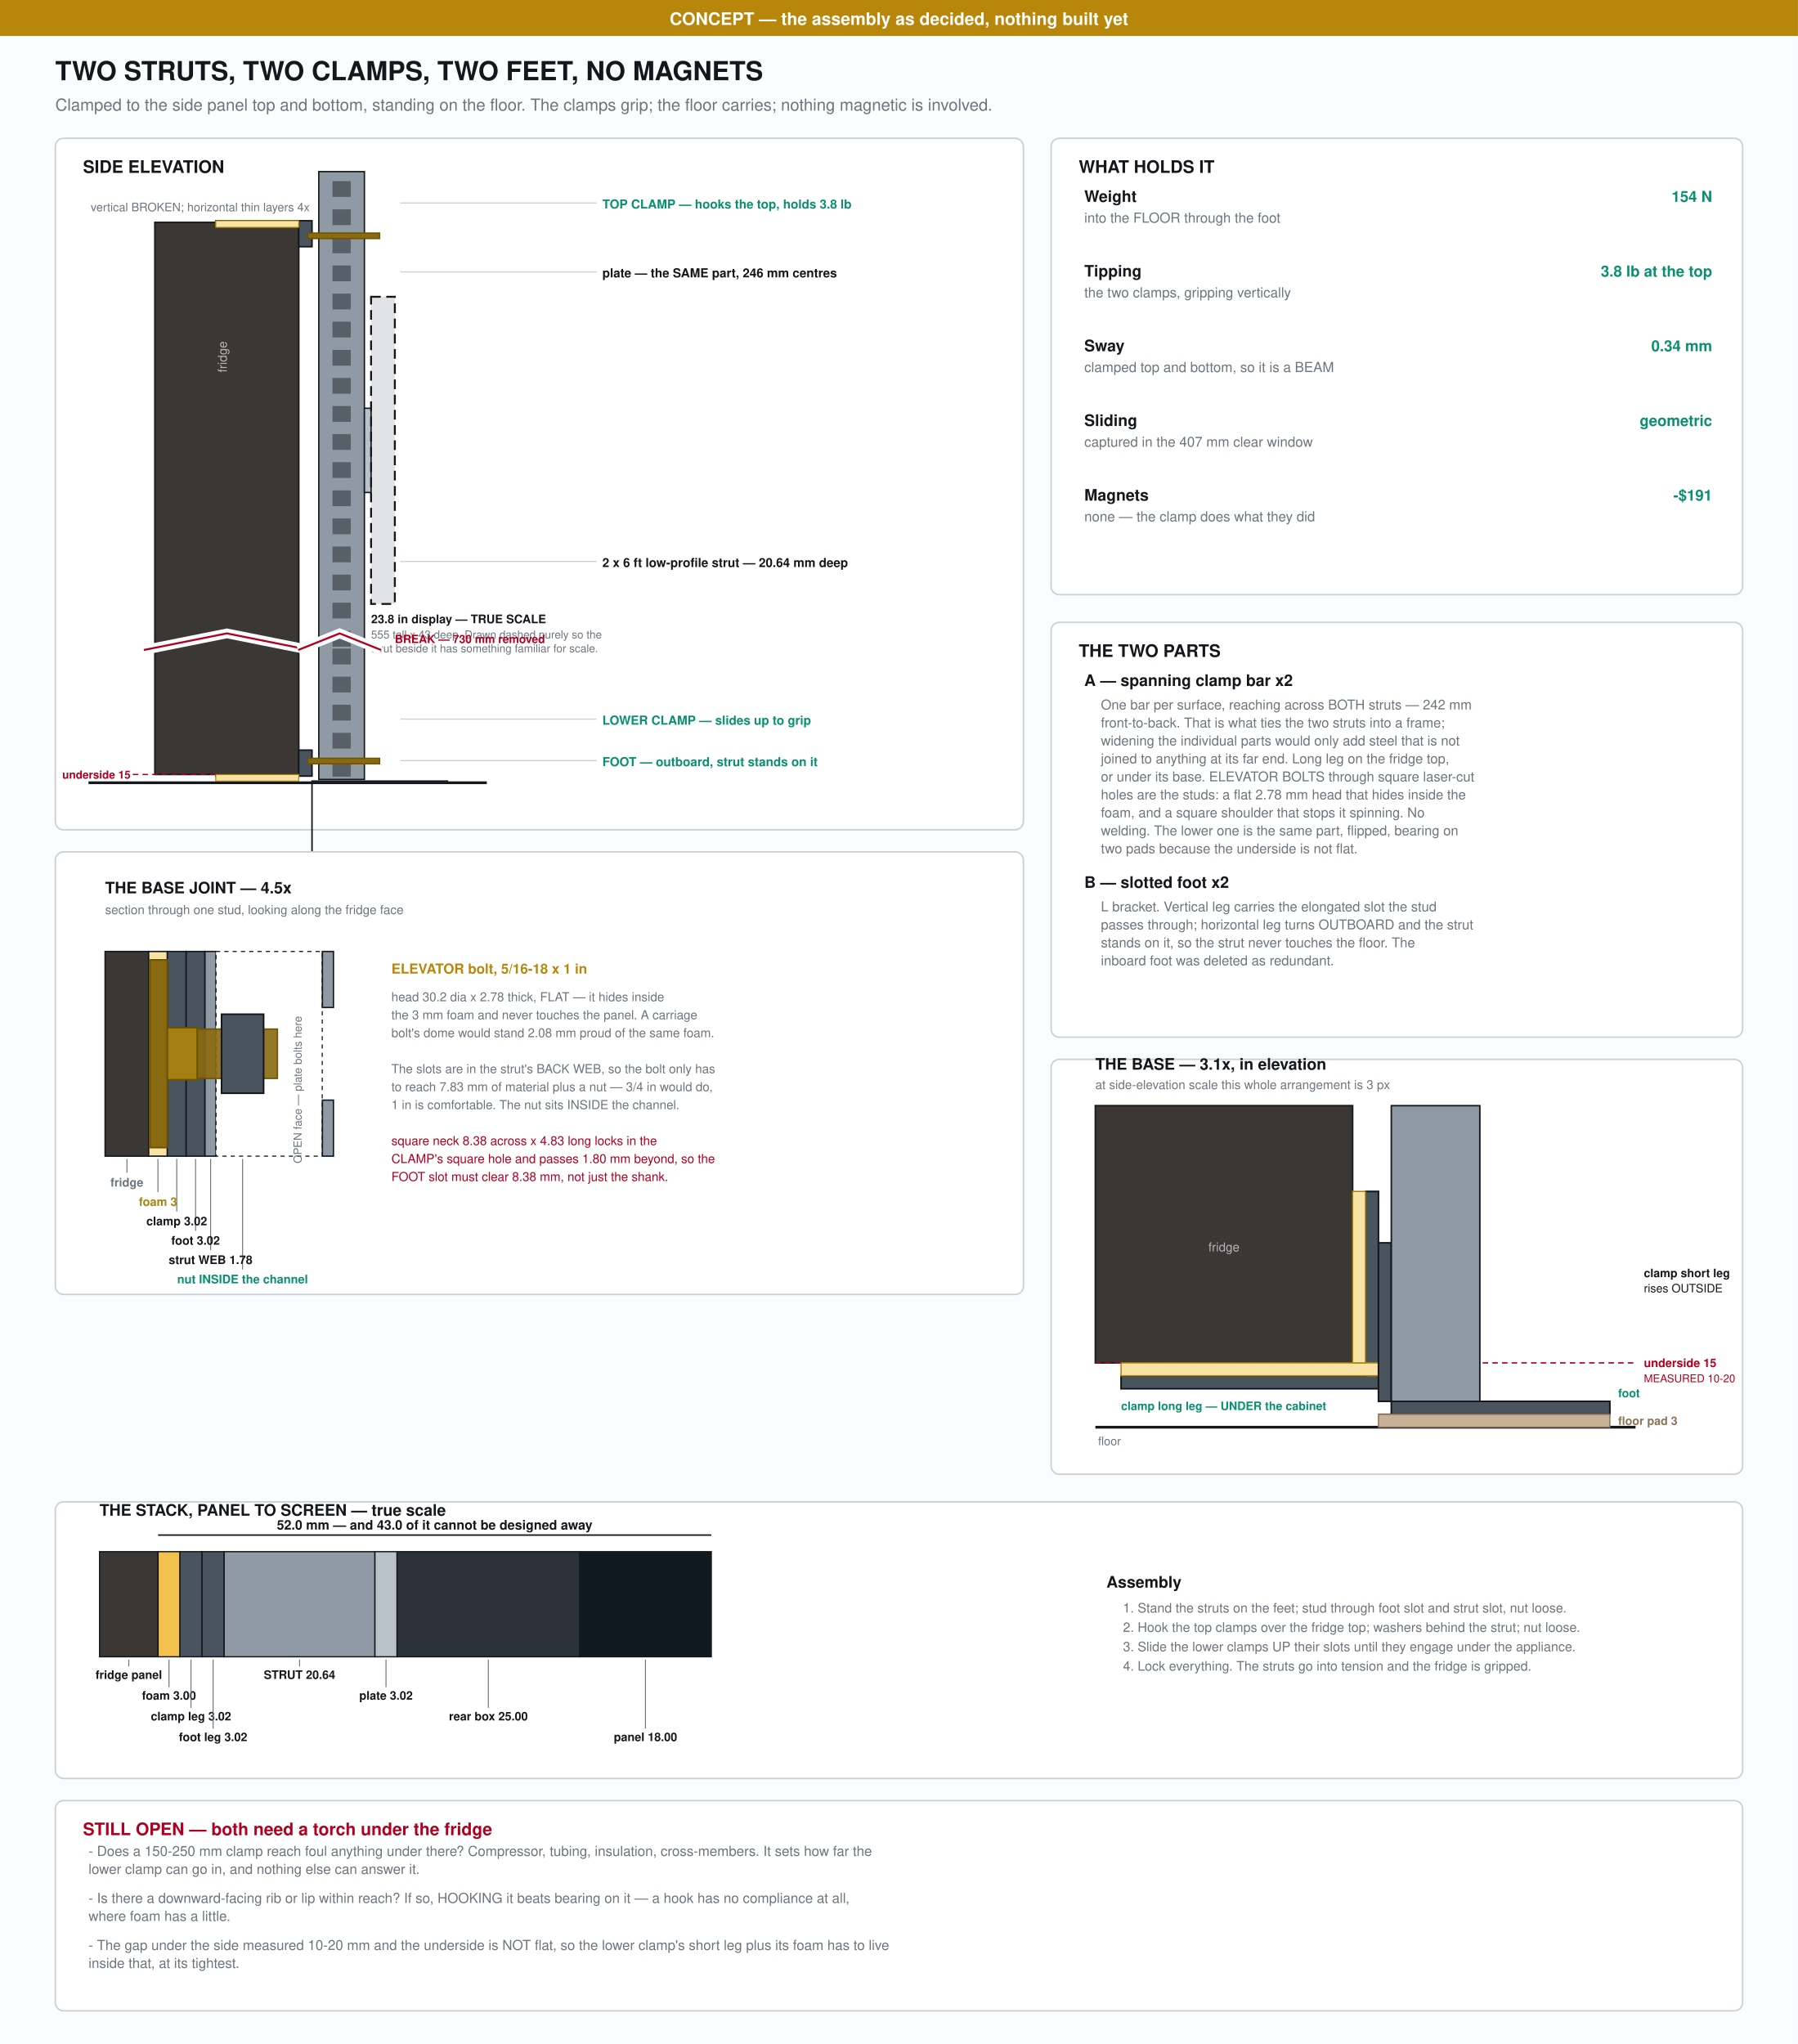
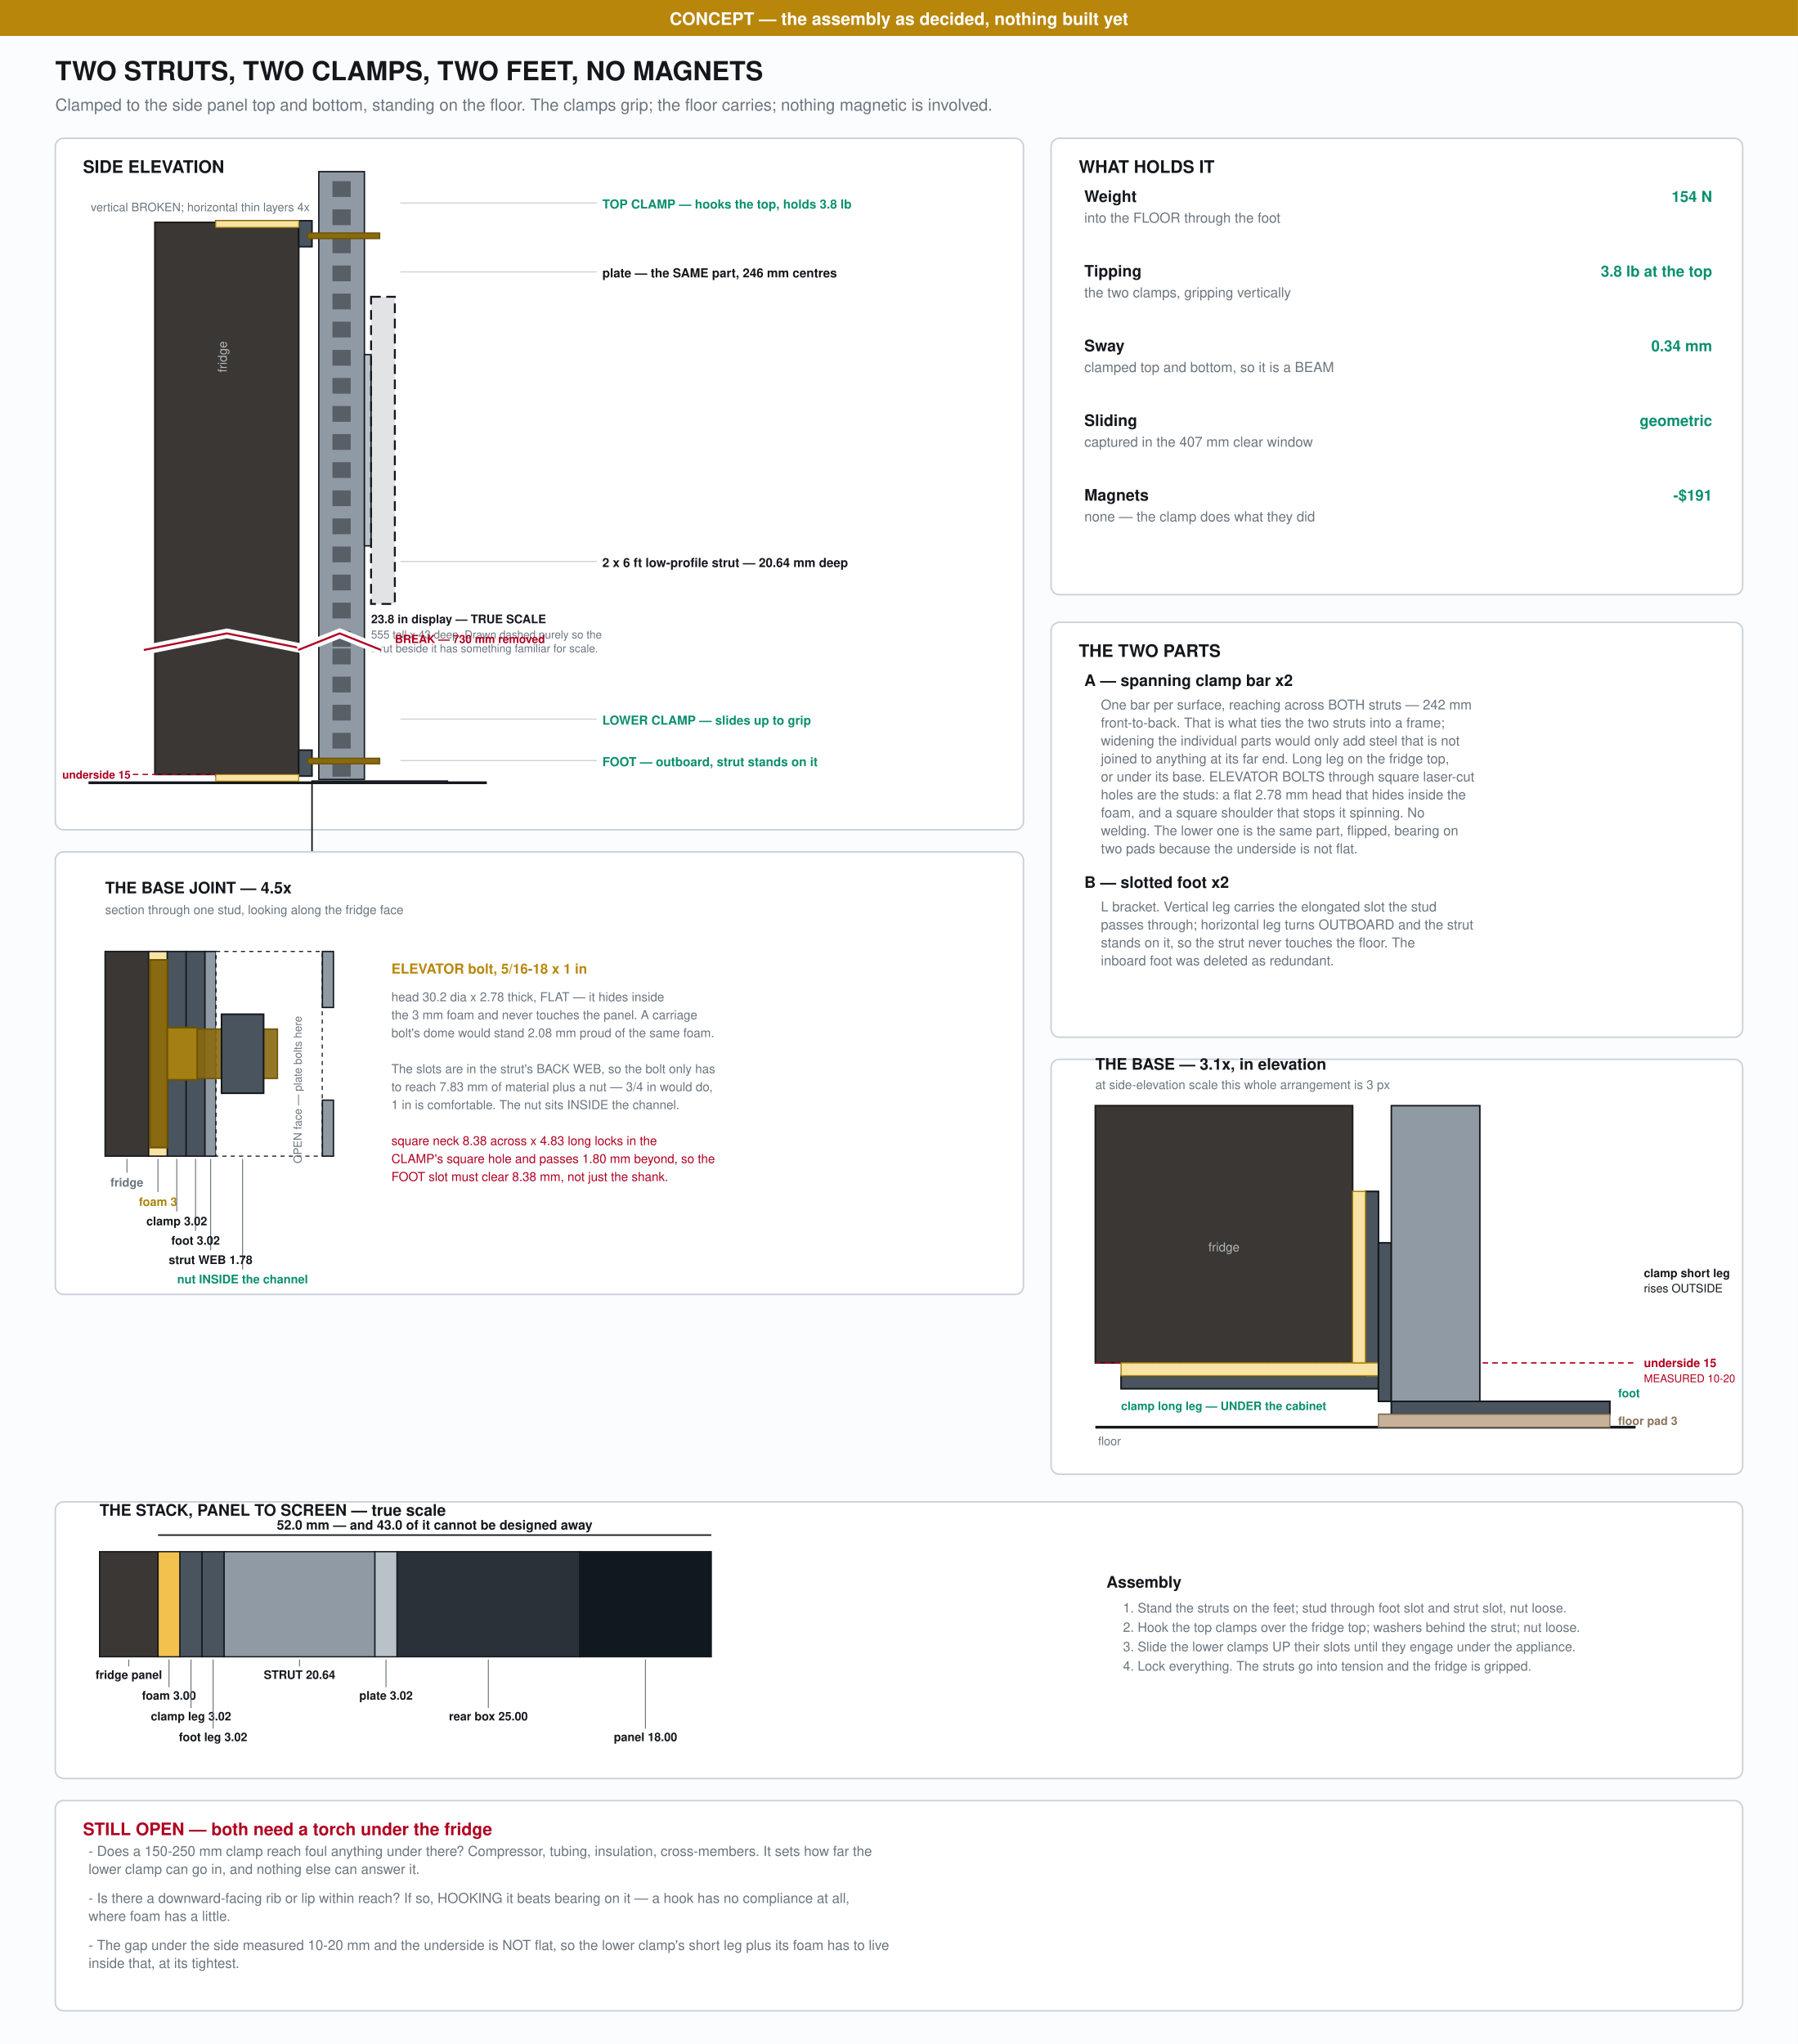
<svg xmlns="http://www.w3.org/2000/svg" width="1300" height="1478" viewBox="0 0 1300 1478">
  <rect width="1300" height="1478" fill="#fbfcfd" />
  <rect width="1300" height="26" fill="#b8860b" />
  <text x="650.00" y="18.00" font-family="Helvetica,Arial,sans-serif" font-size="12.5" text-anchor="middle" fill="#fff" font-weight="bold">CONCEPT — the assembly as decided, nothing built yet</text>
  <text x="40.00" y="58.00" font-family="Helvetica,Arial,sans-serif" font-size="19" text-anchor="start" fill="#14181c" font-weight="bold">TWO STRUTS, TWO CLAMPS, TWO FEET, NO MAGNETS</text>
  <text x="40.00" y="80.00" font-family="Helvetica,Arial,sans-serif" font-size="12" text-anchor="start" fill="#6b757e" font-weight="normal">Clamped to the side panel top and bottom, standing on the floor. The clamps grip; the floor carries; nothing magnetic is involved.</text>
  <rect x="40.0" y="100.0" width="700.0" height="500.0" rx="6" fill="#fff" stroke="#c9d1d8" stroke-width="1.1" />
  <text x="60.00" y="125.00" font-family="Helvetica,Arial,sans-serif" font-size="12.5" text-anchor="start" fill="#14181c" font-weight="bold">SIDE ELEVATION</text>
  <line x1="64.0" y1="566.0" x2="352.0" y2="566.0" stroke="#14181c" stroke-width="2" />
  <rect x="112.0" y="160.8" width="104.0" height="399.2" fill="#3a3734" stroke="#1f1d1b" stroke-width="1.2" />
  <text x="164.00" y="258.00" font-family="Helvetica,Arial,sans-serif" font-size="9" text-anchor="middle" fill="#b0b6b9" font-weight="normal" transform="rotate(-90.0 164.00 258.00)">fridge</text>
  <line x1="96.0" y1="560.0" x2="228.0" y2="560.0" stroke="#b00020" stroke-width="0.9" stroke-dasharray="4 3" />
  <text x="94.40" y="563.00" font-family="Helvetica,Arial,sans-serif" font-size="8.0" text-anchor="end" fill="#b00020" font-weight="bold">underside 15</text>
  <rect x="230.5" y="124.1" width="33.0" height="439.5" fill="#8f9aa4" stroke="#14181c" stroke-width="1" />
  <rect x="240.4" y="550.2" width="13.2" height="11.4" fill="#14181c" fill-opacity="0.45" />
  <rect x="240.4" y="529.9" width="13.2" height="11.4" fill="#14181c" fill-opacity="0.45" />
  <rect x="240.4" y="509.6" width="13.2" height="11.4" fill="#14181c" fill-opacity="0.45" />
  <rect x="240.4" y="489.3" width="13.2" height="11.4" fill="#14181c" fill-opacity="0.45" />
  <rect x="240.4" y="469.0" width="13.2" height="11.4" fill="#14181c" fill-opacity="0.45" />
  <rect x="240.4" y="456.2" width="13.2" height="11.4" fill="#14181c" fill-opacity="0.45" />
  <rect x="240.4" y="435.8" width="13.2" height="11.4" fill="#14181c" fill-opacity="0.45" />
  <rect x="240.4" y="415.5" width="13.2" height="11.4" fill="#14181c" fill-opacity="0.45" />
  <rect x="240.4" y="395.2" width="13.2" height="11.4" fill="#14181c" fill-opacity="0.45" />
  <rect x="240.4" y="374.9" width="13.2" height="11.4" fill="#14181c" fill-opacity="0.45" />
  <rect x="240.4" y="354.6" width="13.2" height="11.4" fill="#14181c" fill-opacity="0.45" />
  <rect x="240.4" y="334.2" width="13.2" height="11.4" fill="#14181c" fill-opacity="0.45" />
  <rect x="240.4" y="313.9" width="13.2" height="11.4" fill="#14181c" fill-opacity="0.45" />
  <rect x="240.4" y="293.6" width="13.2" height="11.4" fill="#14181c" fill-opacity="0.45" />
  <rect x="240.4" y="273.3" width="13.2" height="11.4" fill="#14181c" fill-opacity="0.45" />
  <rect x="240.4" y="253.0" width="13.2" height="11.4" fill="#14181c" fill-opacity="0.45" />
  <rect x="240.4" y="232.6" width="13.2" height="11.4" fill="#14181c" fill-opacity="0.45" />
  <rect x="240.4" y="212.3" width="13.2" height="11.4" fill="#14181c" fill-opacity="0.45" />
  <rect x="240.4" y="192.0" width="13.2" height="11.4" fill="#14181c" fill-opacity="0.45" />
  <rect x="240.4" y="171.7" width="13.2" height="11.4" fill="#14181c" fill-opacity="0.45" />
  <rect x="240.4" y="151.4" width="13.2" height="11.4" fill="#14181c" fill-opacity="0.45" />
  <rect x="240.4" y="131.0" width="13.2" height="11.4" fill="#14181c" fill-opacity="0.45" />
  <path d="M225.6 738.0 L225.6 564.8 L323.5 564.8 L323.5 566.0 L225.6 566.0 Z" fill="#4a545e" stroke="#14181c" stroke-width="1.1" />
  <path d="M216.0 160.8 L156.0 160.8 L156.0 159.6 L225.6 159.6 L225.6 178.4 L216.0 178.4 Z" fill="#4a545e" stroke="#14181c" stroke-width="1.1" />
  <rect x="156.0" y="159.6" width="60.0" height="4.8" fill="#f8e2a4" stroke="#a8830f" stroke-width="0.7" />
  <rect x="222.6" y="168.5" width="51.9" height="4.0" fill="#8a6a10" stroke="#6d5300" stroke-width="0.9" />
  <path d="M216.0 560.0 L156.0 560.0 L156.0 561.2 L225.6 561.2 L225.6 542.4 L216.0 542.4 Z" fill="#4a545e" stroke="#14181c" stroke-width="1.1" />
  <rect x="156.0" y="560.0" width="60.0" height="4.8" fill="#f8e2a4" stroke="#a8830f" stroke-width="0.7" />
  <rect x="222.6" y="548.3" width="51.9" height="4.0" fill="#8a6a10" stroke="#6d5300" stroke-width="0.9" />
-   <rect x="263.5" y="295.2" width="4.8" height="60.9" fill="#b9c2c9" stroke="#14181c" stroke-width="1" />
+   <rect x="263.5" y="256.4" width="4.8" height="138.3" fill="#b9c2c9" stroke="#14181c" stroke-width="1" />
  <rect x="268.3" y="214.6" width="17.2" height="222.1" fill="#101820" fill-opacity="0.12" stroke="#14181c" stroke-width="1.4" stroke-dasharray="7 4" />
  <text x="268.33" y="450.65" font-family="Helvetica,Arial,sans-serif" font-size="8.6" text-anchor="start" fill="#14181c" font-weight="bold">23.8 in display — TRUE SCALE</text>
  <text x="268.33" y="461.65" font-family="Helvetica,Arial,sans-serif" font-size="8.0" text-anchor="start" fill="#6b757e" font-weight="normal">555 tall x 43 deep. Drawn dashed purely so the</text>
  <text x="268.33" y="471.65" font-family="Helvetica,Arial,sans-serif" font-size="8.0" text-anchor="start" fill="#6b757e" font-weight="normal">strut beside it has something familiar for scale.</text>
  <path d="M104.0 470.0 L164.0 458.0 L224.0 470.0" fill="none" stroke="#fbfcfd" stroke-width="7" />
  <path d="M104.0 470.0 L164.0 458.0 L224.0 470.0" fill="none" stroke="#b00020" stroke-width="1.4" />
  <path d="M215.6 470.0 L245.6 458.0 L275.5 470.0" fill="none" stroke="#fbfcfd" stroke-width="7" />
  <path d="M215.6 470.0 L245.6 458.0 L275.5 470.0" fill="none" stroke="#b00020" stroke-width="1.4" />
  <text x="285.49" y="465.00" font-family="Helvetica,Arial,sans-serif" font-size="8.2" text-anchor="start" fill="#b00020" font-weight="bold">BREAK — 730 mm removed</text>
  <line x1="289.5" y1="146.8" x2="431.5" y2="146.8" stroke="#c9d1d8" stroke-width="0.8" />
  <line x1="289.5" y1="196.6" x2="431.5" y2="196.6" stroke="#c9d1d8" stroke-width="0.8" />
  <line x1="289.5" y1="406.0" x2="431.5" y2="406.0" stroke="#c9d1d8" stroke-width="0.8" />
  <line x1="289.5" y1="520.0" x2="431.5" y2="520.0" stroke="#c9d1d8" stroke-width="0.8" />
  <line x1="289.5" y1="550.0" x2="431.5" y2="550.0" stroke="#c9d1d8" stroke-width="0.8" />
  <text x="435.53" y="150.77" font-family="Helvetica,Arial,sans-serif" font-size="9.0" text-anchor="start" fill="#0a8f6f" font-weight="bold">TOP CLAMP — hooks the top, holds 3.8 lb</text>
  <text x="435.53" y="200.55" font-family="Helvetica,Arial,sans-serif" font-size="9.0" text-anchor="start" fill="#14181c" font-weight="bold">plate — the SAME part, 246 mm centres</text>
  <text x="435.53" y="410.00" font-family="Helvetica,Arial,sans-serif" font-size="9.0" text-anchor="start" fill="#14181c" font-weight="bold">2 x 6 ft low-profile strut — 20.64 mm deep</text>
  <text x="435.53" y="524.00" font-family="Helvetica,Arial,sans-serif" font-size="9.0" text-anchor="start" fill="#0a8f6f" font-weight="bold">LOWER CLAMP — slides up to grip</text>
  <text x="435.53" y="554.00" font-family="Helvetica,Arial,sans-serif" font-size="9.0" text-anchor="start" fill="#0a8f6f" font-weight="bold">FOOT — outboard, strut stands on it</text>
  <text x="65.60" y="152.77" font-family="Helvetica,Arial,sans-serif" font-size="8.5" text-anchor="start" fill="#6b757e" font-weight="normal">vertical BROKEN; horizontal thin layers 4x</text>
  <rect x="760.0" y="100.0" width="500.0" height="330.0" rx="6" fill="#fff" stroke="#c9d1d8" stroke-width="1.1" />
  <text x="780.00" y="125.00" font-family="Helvetica,Arial,sans-serif" font-size="12.5" text-anchor="start" fill="#14181c" font-weight="bold">WHAT HOLDS IT</text>
  <text x="784.00" y="146.00" font-family="Helvetica,Arial,sans-serif" font-size="11.5" text-anchor="start" fill="#14181c" font-weight="bold">Weight</text>
  <text x="784.00" y="161.00" font-family="Helvetica,Arial,sans-serif" font-size="10" text-anchor="start" fill="#6b757e" font-weight="normal">into the FLOOR through the foot</text>
  <text x="1238.00" y="146.00" font-family="Helvetica,Arial,sans-serif" font-size="11" text-anchor="end" fill="#0a8f6f" font-weight="bold">154 N</text>
  <text x="784.00" y="200.00" font-family="Helvetica,Arial,sans-serif" font-size="11.5" text-anchor="start" fill="#14181c" font-weight="bold">Tipping</text>
  <text x="784.00" y="215.00" font-family="Helvetica,Arial,sans-serif" font-size="10" text-anchor="start" fill="#6b757e" font-weight="normal">the two clamps, gripping vertically</text>
  <text x="1238.00" y="200.00" font-family="Helvetica,Arial,sans-serif" font-size="11" text-anchor="end" fill="#0a8f6f" font-weight="bold">3.8 lb at the top</text>
  <text x="784.00" y="254.00" font-family="Helvetica,Arial,sans-serif" font-size="11.5" text-anchor="start" fill="#14181c" font-weight="bold">Sway</text>
  <text x="784.00" y="269.00" font-family="Helvetica,Arial,sans-serif" font-size="10" text-anchor="start" fill="#6b757e" font-weight="normal">clamped top and bottom, so it is a BEAM</text>
  <text x="1238.00" y="254.00" font-family="Helvetica,Arial,sans-serif" font-size="11" text-anchor="end" fill="#0a8f6f" font-weight="bold">0.34 mm</text>
  <text x="784.00" y="308.00" font-family="Helvetica,Arial,sans-serif" font-size="11.5" text-anchor="start" fill="#14181c" font-weight="bold">Sliding</text>
  <text x="784.00" y="323.00" font-family="Helvetica,Arial,sans-serif" font-size="10" text-anchor="start" fill="#6b757e" font-weight="normal">captured in the 407 mm clear window</text>
  <text x="1238.00" y="308.00" font-family="Helvetica,Arial,sans-serif" font-size="11" text-anchor="end" fill="#0a8f6f" font-weight="bold">geometric</text>
  <text x="784.00" y="362.00" font-family="Helvetica,Arial,sans-serif" font-size="11.5" text-anchor="start" fill="#14181c" font-weight="bold">Magnets</text>
  <text x="784.00" y="377.00" font-family="Helvetica,Arial,sans-serif" font-size="10" text-anchor="start" fill="#6b757e" font-weight="normal">none — the clamp does what they did</text>
  <text x="1238.00" y="362.00" font-family="Helvetica,Arial,sans-serif" font-size="11" text-anchor="end" fill="#0a8f6f" font-weight="bold">-$191</text>
  <rect x="760.0" y="450.0" width="500.0" height="300.0" rx="6" fill="#fff" stroke="#c9d1d8" stroke-width="1.1" />
  <text x="780.00" y="475.00" font-family="Helvetica,Arial,sans-serif" font-size="12.5" text-anchor="start" fill="#14181c" font-weight="bold">THE TWO PARTS</text>
  <rect x="760.0" y="766.0" width="500.0" height="300.0" rx="6" fill="#fff" stroke="#c9d1d8" stroke-width="1.1" />
  <text x="780.00" y="791.00" font-family="Helvetica,Arial,sans-serif" font-size="12.5" text-anchor="start" fill="#14181c" font-weight="bold" />
  <text x="792.00" y="773.50" font-family="Helvetica,Arial,sans-serif" font-size="11.5" text-anchor="start" fill="#14181c" font-weight="bold">THE BASE — 3.1x, in elevation</text>
  <text x="792.00" y="787.50" font-family="Helvetica,Arial,sans-serif" font-size="9" text-anchor="start" fill="#6b757e" font-weight="normal">at side-elevation scale this whole arrangement is 3 px</text>
  <line x1="792.0" y1="1032.0" x2="1182.6" y2="1032.0" stroke="#14181c" stroke-width="2" />
  <text x="794.00" y="1045.00" font-family="Helvetica,Arial,sans-serif" font-size="8.5" text-anchor="start" fill="#6b757e" font-weight="normal">floor</text>
  <rect x="792.0" y="799.5" width="186.0" height="186.0" fill="#3a3734" stroke="#1f1d1b" stroke-width="1.2" />
  <text x="885.00" y="904.90" font-family="Helvetica,Arial,sans-serif" font-size="9" text-anchor="middle" fill="#b0b6b9" font-weight="normal">fridge</text>
  <line x1="792.0" y1="985.5" x2="1182.6" y2="985.5" stroke="#b00020" stroke-width="1" stroke-dasharray="4 3" />
  <path d="M996.7 861.5 L996.7 1004.2 L810.6 1004.2 L810.6 994.8 L987.3 994.8 L987.3 861.5 Z" fill="#4a545e" stroke="#14181c" stroke-width="1.2" />
  <rect x="810.6" y="985.5" width="186.1" height="9.3" fill="#f8e2a4" stroke="#a8830f" stroke-width="0.9" />
  <rect x="978.0" y="861.5" width="9.3" height="124.0" fill="#f8e2a4" stroke="#a8830f" stroke-width="0.9" />
  <path d="M996.7 898.7 L996.7 1013.3 L1164.0 1013.3 L1164.0 1022.7 L996.7 1022.7 L1006.0 1022.7 L1006.0 898.7 Z" fill="#4a545e" stroke="#14181c" stroke-width="1.2" />
  <rect x="996.7" y="1022.7" width="167.3" height="9.3" fill="#c7b299" stroke="#8a7458" stroke-width="0.9" />
  <rect x="1006.0" y="799.5" width="64.0" height="213.8" fill="#8f9aa4" stroke="#14181c" stroke-width="1.1" />
  <text x="1188.60" y="988.50" font-family="Helvetica,Arial,sans-serif" font-size="8.5" text-anchor="start" fill="#b00020" font-weight="bold">underside 15</text>
  <text x="1188.60" y="999.50" font-family="Helvetica,Arial,sans-serif" font-size="7.8" text-anchor="start" fill="#b00020" font-weight="normal">MEASURED 10-20</text>
  <text x="810.60" y="1019.60" font-family="Helvetica,Arial,sans-serif" font-size="8.4" text-anchor="start" fill="#0a8f6f" font-weight="bold">clamp long leg — UNDER the cabinet</text>
  <text x="1188.60" y="923.50" font-family="Helvetica,Arial,sans-serif" font-size="8.4" text-anchor="start" fill="#14181c" font-weight="bold">clamp short leg</text>
  <text x="1188.60" y="934.50" font-family="Helvetica,Arial,sans-serif" font-size="8.4" text-anchor="start" fill="#14181c" font-weight="normal">rises OUTSIDE</text>
  <text x="1170.00" y="1010.33" font-family="Helvetica,Arial,sans-serif" font-size="8.4" text-anchor="start" fill="#0a8f6f" font-weight="bold">foot</text>
  <text x="1170.00" y="1030.35" font-family="Helvetica,Arial,sans-serif" font-size="8.4" text-anchor="start" fill="#8a7458" font-weight="bold">floor pad 3</text>
  <text x="784.00" y="496.00" font-family="Helvetica,Arial,sans-serif" font-size="11.5" text-anchor="start" fill="#14181c" font-weight="bold">A — spanning clamp bar  x2</text>
  <text x="796.00" y="513.00" font-family="Helvetica,Arial,sans-serif" font-size="9.8" text-anchor="start" fill="#6b757e" font-weight="normal">One bar per surface, reaching across BOTH struts — 242 mm</text>
  <text x="796.00" y="526.00" font-family="Helvetica,Arial,sans-serif" font-size="9.8" text-anchor="start" fill="#6b757e" font-weight="normal">front-to-back. That is what ties the two struts into a frame;</text>
  <text x="796.00" y="539.00" font-family="Helvetica,Arial,sans-serif" font-size="9.8" text-anchor="start" fill="#6b757e" font-weight="normal">widening the individual parts would only add steel that is not</text>
  <text x="796.00" y="552.00" font-family="Helvetica,Arial,sans-serif" font-size="9.8" text-anchor="start" fill="#6b757e" font-weight="normal">joined to anything at its far end. Long leg on the fridge top,</text>
  <text x="796.00" y="565.00" font-family="Helvetica,Arial,sans-serif" font-size="9.8" text-anchor="start" fill="#6b757e" font-weight="normal">or under its base. ELEVATOR BOLTS through square laser-cut</text>
  <text x="796.00" y="578.00" font-family="Helvetica,Arial,sans-serif" font-size="9.8" text-anchor="start" fill="#6b757e" font-weight="normal">holes are the studs: a flat 2.78 mm head that hides inside the</text>
  <text x="796.00" y="591.00" font-family="Helvetica,Arial,sans-serif" font-size="9.8" text-anchor="start" fill="#6b757e" font-weight="normal">foam, and a square shoulder that stops it spinning. No</text>
  <text x="796.00" y="604.00" font-family="Helvetica,Arial,sans-serif" font-size="9.8" text-anchor="start" fill="#6b757e" font-weight="normal">welding. The lower one is the same part, flipped, bearing on</text>
  <text x="796.00" y="617.00" font-family="Helvetica,Arial,sans-serif" font-size="9.8" text-anchor="start" fill="#6b757e" font-weight="normal">two pads because the underside is not flat.</text>
  <text x="784.00" y="642.00" font-family="Helvetica,Arial,sans-serif" font-size="11.5" text-anchor="start" fill="#14181c" font-weight="bold">B — slotted foot  x2</text>
  <text x="796.00" y="659.00" font-family="Helvetica,Arial,sans-serif" font-size="9.8" text-anchor="start" fill="#6b757e" font-weight="normal">L bracket. Vertical leg carries the elongated slot the stud</text>
  <text x="796.00" y="672.00" font-family="Helvetica,Arial,sans-serif" font-size="9.8" text-anchor="start" fill="#6b757e" font-weight="normal">passes through; horizontal leg turns OUTBOARD and the strut</text>
  <text x="796.00" y="685.00" font-family="Helvetica,Arial,sans-serif" font-size="9.8" text-anchor="start" fill="#6b757e" font-weight="normal">stands on it, so the strut never touches the floor. The</text>
  <text x="796.00" y="698.00" font-family="Helvetica,Arial,sans-serif" font-size="9.8" text-anchor="start" fill="#6b757e" font-weight="normal">inboard foot was deleted as redundant.</text>
  <rect x="40.0" y="616.0" width="700.0" height="320.0" rx="6" fill="#fff" stroke="#c9d1d8" stroke-width="1.1" />
  <text x="60.00" y="641.00" font-family="Helvetica,Arial,sans-serif" font-size="12.5" text-anchor="start" fill="#14181c" font-weight="bold" />
  <text x="76.00" y="646.00" font-family="Helvetica,Arial,sans-serif" font-size="11.5" text-anchor="start" fill="#14181c" font-weight="bold">THE BASE JOINT — 4.5x</text>
  <text x="76.00" y="661.00" font-family="Helvetica,Arial,sans-serif" font-size="9" text-anchor="start" fill="#6b757e" font-weight="normal">section through one stud, looking along the fridge face</text>
  <rect x="76.0" y="688.0" width="31.5" height="148.0" fill="#3a3734" stroke="#14181c" stroke-width="1" />
  <rect x="107.5" y="688.0" width="13.5" height="148.0" fill="#f8e2a4" stroke="#14181c" stroke-width="1" />
  <rect x="121.0" y="688.0" width="13.6" height="148.0" fill="#4a545e" stroke="#14181c" stroke-width="1" />
  <rect x="134.6" y="688.0" width="13.6" height="148.0" fill="#4a545e" stroke="#14181c" stroke-width="1" />
  <rect x="148.2" y="688.0" width="8.0" height="148.0" fill="#8f9aa4" stroke="#14181c" stroke-width="1" />
  <rect x="156.2" y="688.0" width="76.8" height="148.0" fill="#fff" stroke="#14181c" stroke-width="0.8" stroke-dasharray="3 3" />
  <rect x="233.1" y="688.0" width="8.0" height="40.5" fill="#8f9aa4" stroke="#14181c" stroke-width="1" />
  <rect x="233.1" y="795.5" width="8.0" height="40.5" fill="#8f9aa4" stroke="#14181c" stroke-width="1" />
  <text x="218.06" y="788.00" font-family="Helvetica,Arial,sans-serif" font-size="8.0" text-anchor="middle" fill="#6b757e" font-weight="normal" transform="rotate(-90.0 218.06 788.00)">OPEN face — plate bolts here</text>
  <rect x="108.5" y="694.1" width="12.5" height="135.7" fill="#8a6a10" stroke="#6d5300" stroke-width="1.2" />
  <rect x="121.0" y="743.1" width="21.7" height="37.7" fill="#a37f14" stroke="#6d5300" stroke-width="1.2" />
  <rect x="142.7" y="744.1" width="57.9" height="35.7" fill="#8a6a10" fill-opacity="0.9" stroke="#6d5300" stroke-width="1" />
  <rect x="160.2" y="733.4" width="30.4" height="57.1" fill="#4a545e" stroke="#14181c" stroke-width="1.2" />
  <line x1="91.8" y1="838.0" x2="91.8" y2="848.0" stroke="#6b757e" stroke-width="0.7" />
  <line x1="114.2" y1="838.0" x2="114.2" y2="862.0" stroke="#6b757e" stroke-width="0.7" />
  <line x1="127.8" y1="838.0" x2="127.8" y2="876.0" stroke="#6b757e" stroke-width="0.7" />
  <line x1="141.4" y1="838.0" x2="141.4" y2="890.0" stroke="#6b757e" stroke-width="0.7" />
  <line x1="152.3" y1="838.0" x2="152.3" y2="904.0" stroke="#6b757e" stroke-width="0.7" />
  <line x1="175.4" y1="838.0" x2="175.4" y2="918.0" stroke="#6b757e" stroke-width="0.7" />
  <text x="91.75" y="858.00" font-family="Helvetica,Arial,sans-serif" font-size="8.6" text-anchor="middle" fill="#6b757e" font-weight="bold">fridge</text>
  <text x="114.25" y="872.00" font-family="Helvetica,Arial,sans-serif" font-size="8.6" text-anchor="middle" fill="#a8830f" font-weight="bold">foam 3</text>
  <text x="127.80" y="886.00" font-family="Helvetica,Arial,sans-serif" font-size="8.6" text-anchor="middle" fill="#14181c" font-weight="bold">clamp 3.02</text>
  <text x="141.40" y="900.00" font-family="Helvetica,Arial,sans-serif" font-size="8.6" text-anchor="middle" fill="#14181c" font-weight="bold">foot 3.02</text>
  <text x="152.25" y="914.00" font-family="Helvetica,Arial,sans-serif" font-size="8.6" text-anchor="middle" fill="#14181c" font-weight="bold">strut WEB 1.78</text>
  <text x="175.39" y="928.00" font-family="Helvetica,Arial,sans-serif" font-size="8.6" text-anchor="middle" fill="#0a8f6f" font-weight="bold">nut INSIDE the channel</text>
  <text x="283.00" y="704.00" font-family="Helvetica,Arial,sans-serif" font-size="10" text-anchor="start" fill="#b8860b" font-weight="bold">ELEVATOR bolt, 5/16-18 x 1 in</text>
  <text x="283.00" y="724.00" font-family="Helvetica,Arial,sans-serif" font-size="9" text-anchor="start" fill="#6b757e" font-weight="normal">head 30.2 dia x 2.78 thick, FLAT — it hides inside</text>
  <text x="283.00" y="737.00" font-family="Helvetica,Arial,sans-serif" font-size="9" text-anchor="start" fill="#6b757e" font-weight="normal">the 3 mm foam and never touches the panel. A carriage</text>
  <text x="283.00" y="750.00" font-family="Helvetica,Arial,sans-serif" font-size="9" text-anchor="start" fill="#6b757e" font-weight="normal">bolt's dome would stand 2.08 mm proud of the same foam.</text>
  <text x="283.00" y="763.00" font-family="Helvetica,Arial,sans-serif" font-size="9" text-anchor="start" fill="#6b757e" font-weight="normal" />
  <text x="283.00" y="776.00" font-family="Helvetica,Arial,sans-serif" font-size="9" text-anchor="start" fill="#6b757e" font-weight="normal">The slots are in the strut's BACK WEB, so the bolt only has</text>
  <text x="283.00" y="789.00" font-family="Helvetica,Arial,sans-serif" font-size="9" text-anchor="start" fill="#6b757e" font-weight="normal">to reach 7.83 mm of material plus a nut — 3/4 in would do,</text>
  <text x="283.00" y="802.00" font-family="Helvetica,Arial,sans-serif" font-size="9" text-anchor="start" fill="#6b757e" font-weight="normal">1 in is comfortable. The nut sits INSIDE the channel.</text>
  <text x="283.00" y="815.00" font-family="Helvetica,Arial,sans-serif" font-size="9" text-anchor="start" fill="#6b757e" font-weight="normal" />
  <text x="283.00" y="828.00" font-family="Helvetica,Arial,sans-serif" font-size="9" text-anchor="start" fill="#b00020" font-weight="normal">square neck 8.38 across x 4.83 long locks in the</text>
  <text x="283.00" y="841.00" font-family="Helvetica,Arial,sans-serif" font-size="9" text-anchor="start" fill="#b00020" font-weight="normal">CLAMP's square hole and passes 1.80 mm beyond, so the</text>
  <text x="283.00" y="854.00" font-family="Helvetica,Arial,sans-serif" font-size="9" text-anchor="start" fill="#b00020" font-weight="normal">FOOT slot must clear 8.38 mm, not just the shank.</text>
  <rect x="40.0" y="1086.0" width="1220.0" height="200.0" rx="6" fill="#fff" stroke="#c9d1d8" stroke-width="1.1" />
  <text x="60.00" y="1111.00" font-family="Helvetica,Arial,sans-serif" font-size="12.5" text-anchor="start" fill="#14181c" font-weight="bold" />
  <text x="72.00" y="1096.00" font-family="Helvetica,Arial,sans-serif" font-size="11.5" text-anchor="start" fill="#14181c" font-weight="bold">THE STACK, PANEL TO SCREEN — true scale</text>
  <rect x="72.0" y="1122.0" width="42.3" height="76" fill="#3a3734" stroke="#14181c" stroke-width="0.9" />
  <line x1="93.1" y1="1200.0" x2="93.1" y2="1205.0" stroke="#6b757e" stroke-width="0.7" />
  <text x="93.13" y="1214.00" font-family="Helvetica,Arial,sans-serif" font-size="8.5" text-anchor="middle" fill="#14181c" font-weight="bold">fridge panel</text>
  <rect x="114.3" y="1122.0" width="15.9" height="76" fill="#f2c14e" stroke="#14181c" stroke-width="0.9" />
  <line x1="122.2" y1="1200.0" x2="122.2" y2="1220.0" stroke="#6b757e" stroke-width="0.7" />
  <text x="122.19" y="1229.00" font-family="Helvetica,Arial,sans-serif" font-size="8.5" text-anchor="middle" fill="#14181c" font-weight="bold">foam 3.00</text>
  <rect x="130.1" y="1122.0" width="16.0" height="76" fill="#4a545e" stroke="#14181c" stroke-width="0.9" />
  <line x1="138.1" y1="1200.0" x2="138.1" y2="1235.0" stroke="#6b757e" stroke-width="0.7" />
  <text x="138.11" y="1244.00" font-family="Helvetica,Arial,sans-serif" font-size="8.5" text-anchor="middle" fill="#14181c" font-weight="bold">clamp leg 3.02</text>
  <rect x="146.1" y="1122.0" width="16.0" height="76" fill="#4a545e" stroke="#14181c" stroke-width="0.9" />
  <line x1="154.1" y1="1200.0" x2="154.1" y2="1250.0" stroke="#6b757e" stroke-width="0.7" />
  <text x="154.08" y="1259.00" font-family="Helvetica,Arial,sans-serif" font-size="8.5" text-anchor="middle" fill="#14181c" font-weight="bold">foot leg 3.02</text>
  <rect x="162.1" y="1122.0" width="109.0" height="76" fill="#8f9aa4" stroke="#14181c" stroke-width="0.9" />
  <line x1="216.6" y1="1200.0" x2="216.6" y2="1205.0" stroke="#6b757e" stroke-width="0.7" />
  <text x="216.58" y="1214.00" font-family="Helvetica,Arial,sans-serif" font-size="8.5" text-anchor="middle" fill="#14181c" font-weight="bold">STRUT 20.64</text>
  <rect x="271.1" y="1122.0" width="16.0" height="76" fill="#b9c2c9" stroke="#14181c" stroke-width="0.9" />
  <line x1="279.1" y1="1200.0" x2="279.1" y2="1220.0" stroke="#6b757e" stroke-width="0.7" />
  <text x="279.09" y="1229.00" font-family="Helvetica,Arial,sans-serif" font-size="8.5" text-anchor="middle" fill="#14181c" font-weight="bold">plate 3.02</text>
  <rect x="287.1" y="1122.0" width="132.1" height="76" fill="#2b3138" stroke="#14181c" stroke-width="0.9" />
  <line x1="353.1" y1="1200.0" x2="353.1" y2="1235.0" stroke="#6b757e" stroke-width="0.7" />
  <text x="353.12" y="1244.00" font-family="Helvetica,Arial,sans-serif" font-size="8.5" text-anchor="middle" fill="#14181c" font-weight="bold">rear box 25.00</text>
  <rect x="419.2" y="1122.0" width="95.1" height="76" fill="#101820" stroke="#14181c" stroke-width="0.9" />
  <line x1="466.7" y1="1200.0" x2="466.7" y2="1250.0" stroke="#6b757e" stroke-width="0.7" />
  <text x="466.72" y="1259.00" font-family="Helvetica,Arial,sans-serif" font-size="8.5" text-anchor="middle" fill="#14181c" font-weight="bold">panel 18.00</text>
  <line x1="114.3" y1="1110.0" x2="514.3" y2="1110.0" stroke="#14181c" stroke-width="1.1" />
  <text x="314.27" y="1106.00" font-family="Helvetica,Arial,sans-serif" font-size="9.5" text-anchor="middle" fill="#14181c" font-weight="bold">52.0 mm — and 43.0 of it cannot be designed away</text>
  <text x="800.00" y="1148.00" font-family="Helvetica,Arial,sans-serif" font-size="11.5" text-anchor="start" fill="#14181c" font-weight="bold">Assembly</text>
  <text x="812.00" y="1166.00" font-family="Helvetica,Arial,sans-serif" font-size="9.5" text-anchor="start" fill="#6b757e" font-weight="normal">1. Stand the struts on the feet; stud through foot slot and strut slot, nut loose.</text>
  <text x="812.00" y="1180.00" font-family="Helvetica,Arial,sans-serif" font-size="9.5" text-anchor="start" fill="#6b757e" font-weight="normal">2. Hook the top clamps over the fridge top; washers behind the strut; nut loose.</text>
  <text x="812.00" y="1194.00" font-family="Helvetica,Arial,sans-serif" font-size="9.5" text-anchor="start" fill="#6b757e" font-weight="normal">3. Slide the lower clamps UP their slots until they engage under the appliance.</text>
  <text x="812.00" y="1208.00" font-family="Helvetica,Arial,sans-serif" font-size="9.5" text-anchor="start" fill="#6b757e" font-weight="normal">4. Lock everything. The struts go into tension and the fridge is gripped.</text>
  <rect x="40.0" y="1302.0" width="1220.0" height="152.0" rx="6" fill="#fff" stroke="#c9d1d8" stroke-width="1.1" />
  <text x="60.00" y="1327.00" font-family="Helvetica,Arial,sans-serif" font-size="12.5" text-anchor="start" fill="#b00020" font-weight="bold">STILL OPEN — both need a torch under the fridge</text>
  <text x="64.00" y="1342.00" font-family="Helvetica,Arial,sans-serif" font-size="10" text-anchor="start" fill="#6b757e" font-weight="normal">- Does a 150-250 mm clamp reach foul anything under there? Compressor, tubing, insulation, cross-members. It sets how far the</text>
  <text x="64.00" y="1355.00" font-family="Helvetica,Arial,sans-serif" font-size="10" text-anchor="start" fill="#6b757e" font-weight="normal">  lower clamp can go in, and nothing else can answer it.</text>
  <text x="64.00" y="1376.00" font-family="Helvetica,Arial,sans-serif" font-size="10" text-anchor="start" fill="#6b757e" font-weight="normal">- Is there a downward-facing rib or lip within reach? If so, HOOKING it beats bearing on it — a hook has no compliance at all,</text>
  <text x="64.00" y="1389.00" font-family="Helvetica,Arial,sans-serif" font-size="10" text-anchor="start" fill="#6b757e" font-weight="normal">  where foam has a little.</text>
  <text x="64.00" y="1410.00" font-family="Helvetica,Arial,sans-serif" font-size="10" text-anchor="start" fill="#6b757e" font-weight="normal">- The gap under the side measured 10-20 mm and the underside is NOT flat, so the lower clamp's short leg plus its foam has to live</text>
  <text x="64.00" y="1423.00" font-family="Helvetica,Arial,sans-serif" font-size="10" text-anchor="start" fill="#6b757e" font-weight="normal">  inside that, at its tightest.</text>
</svg>
